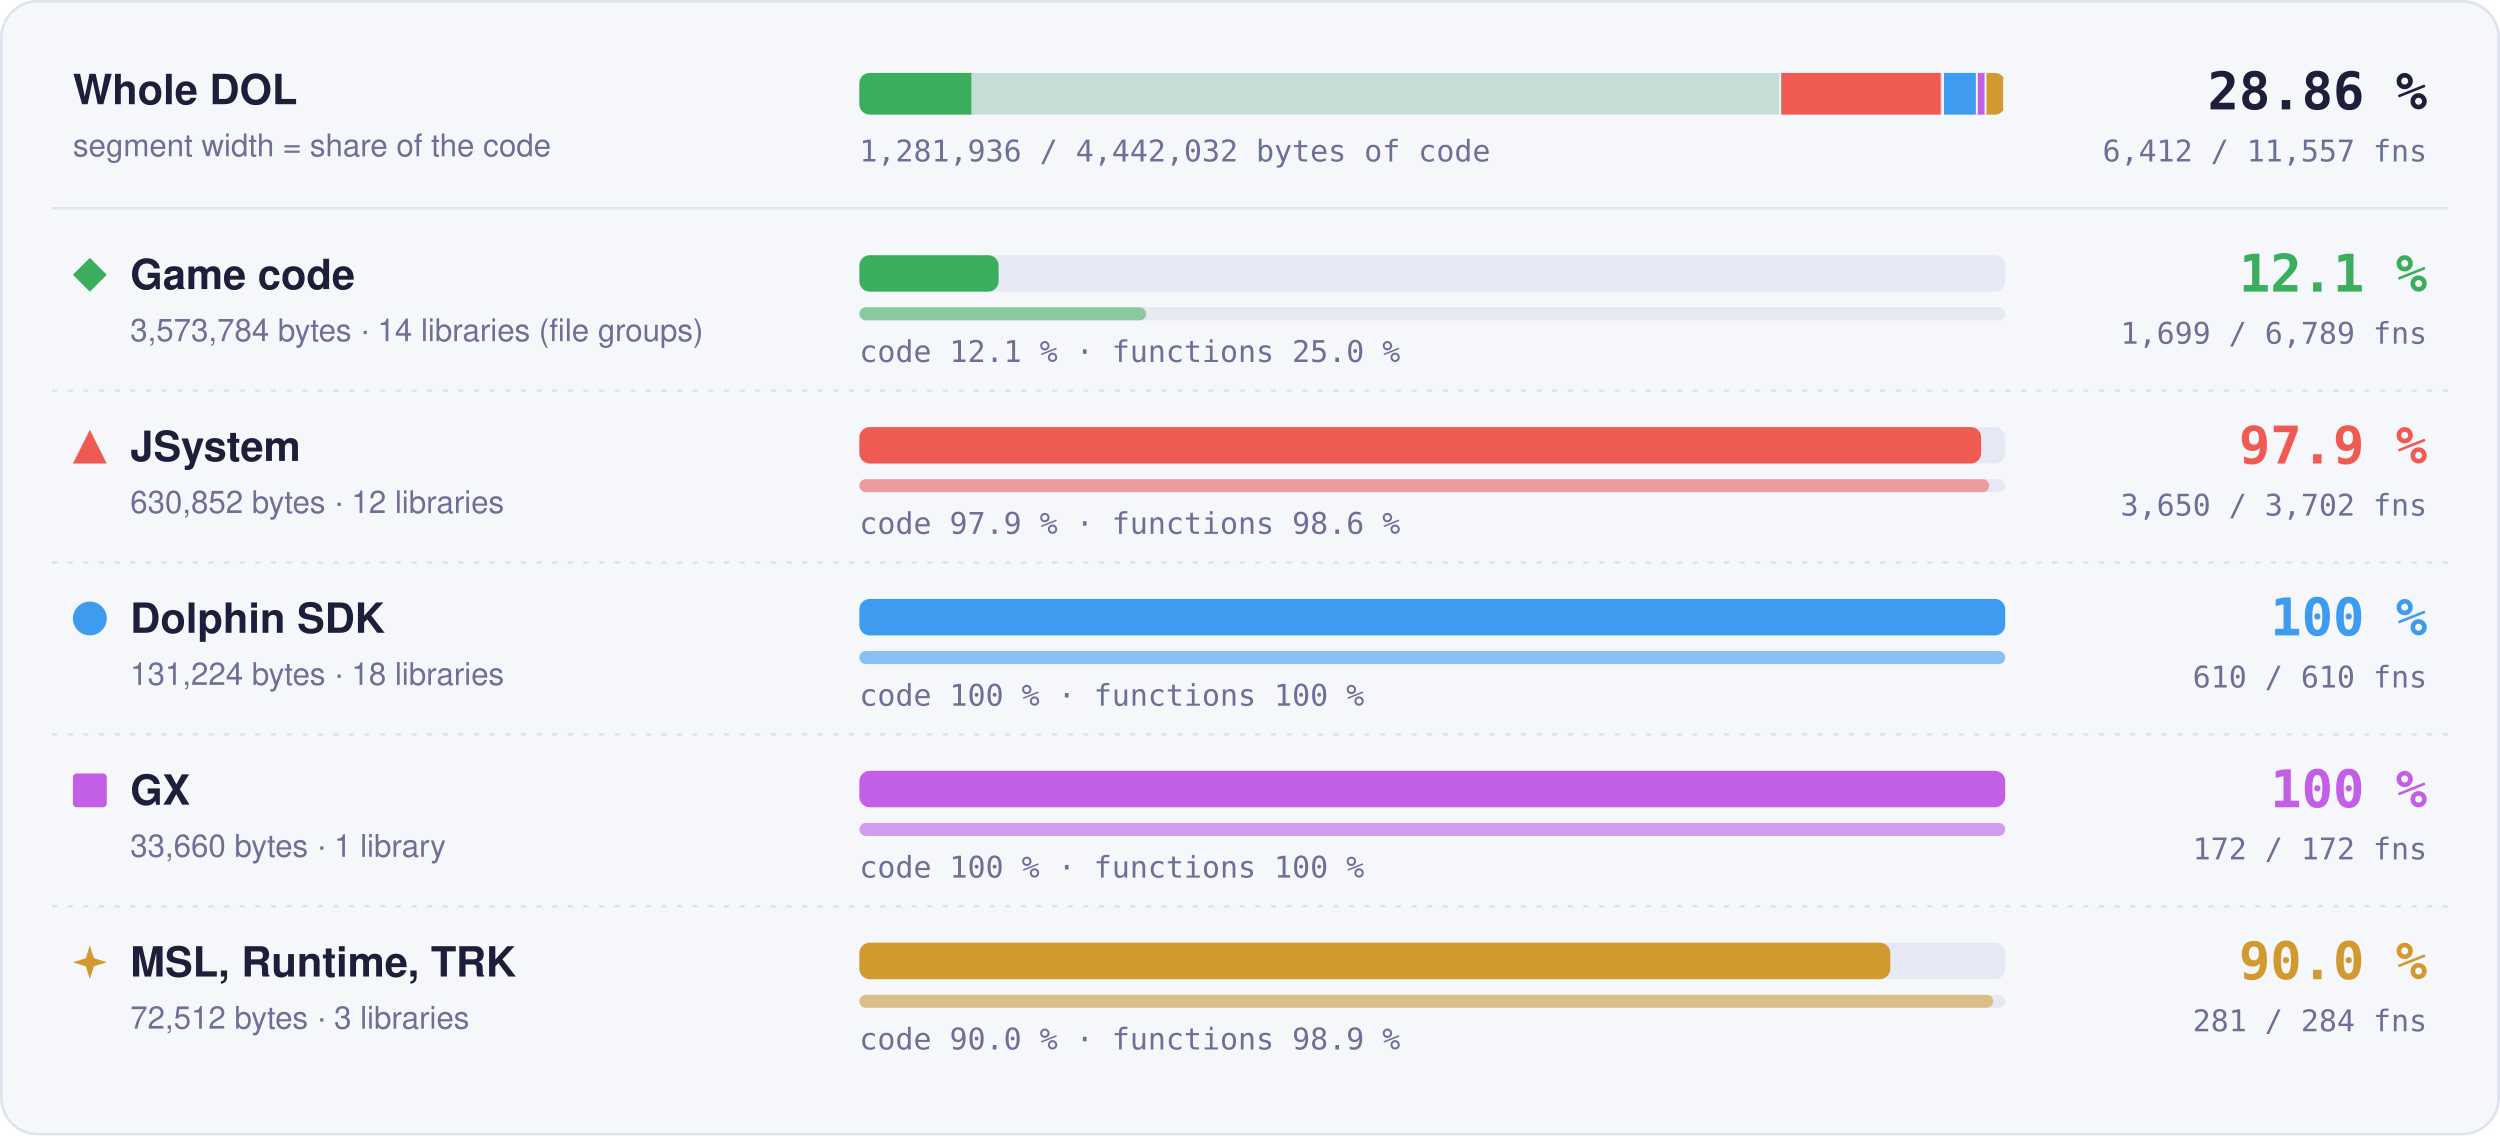
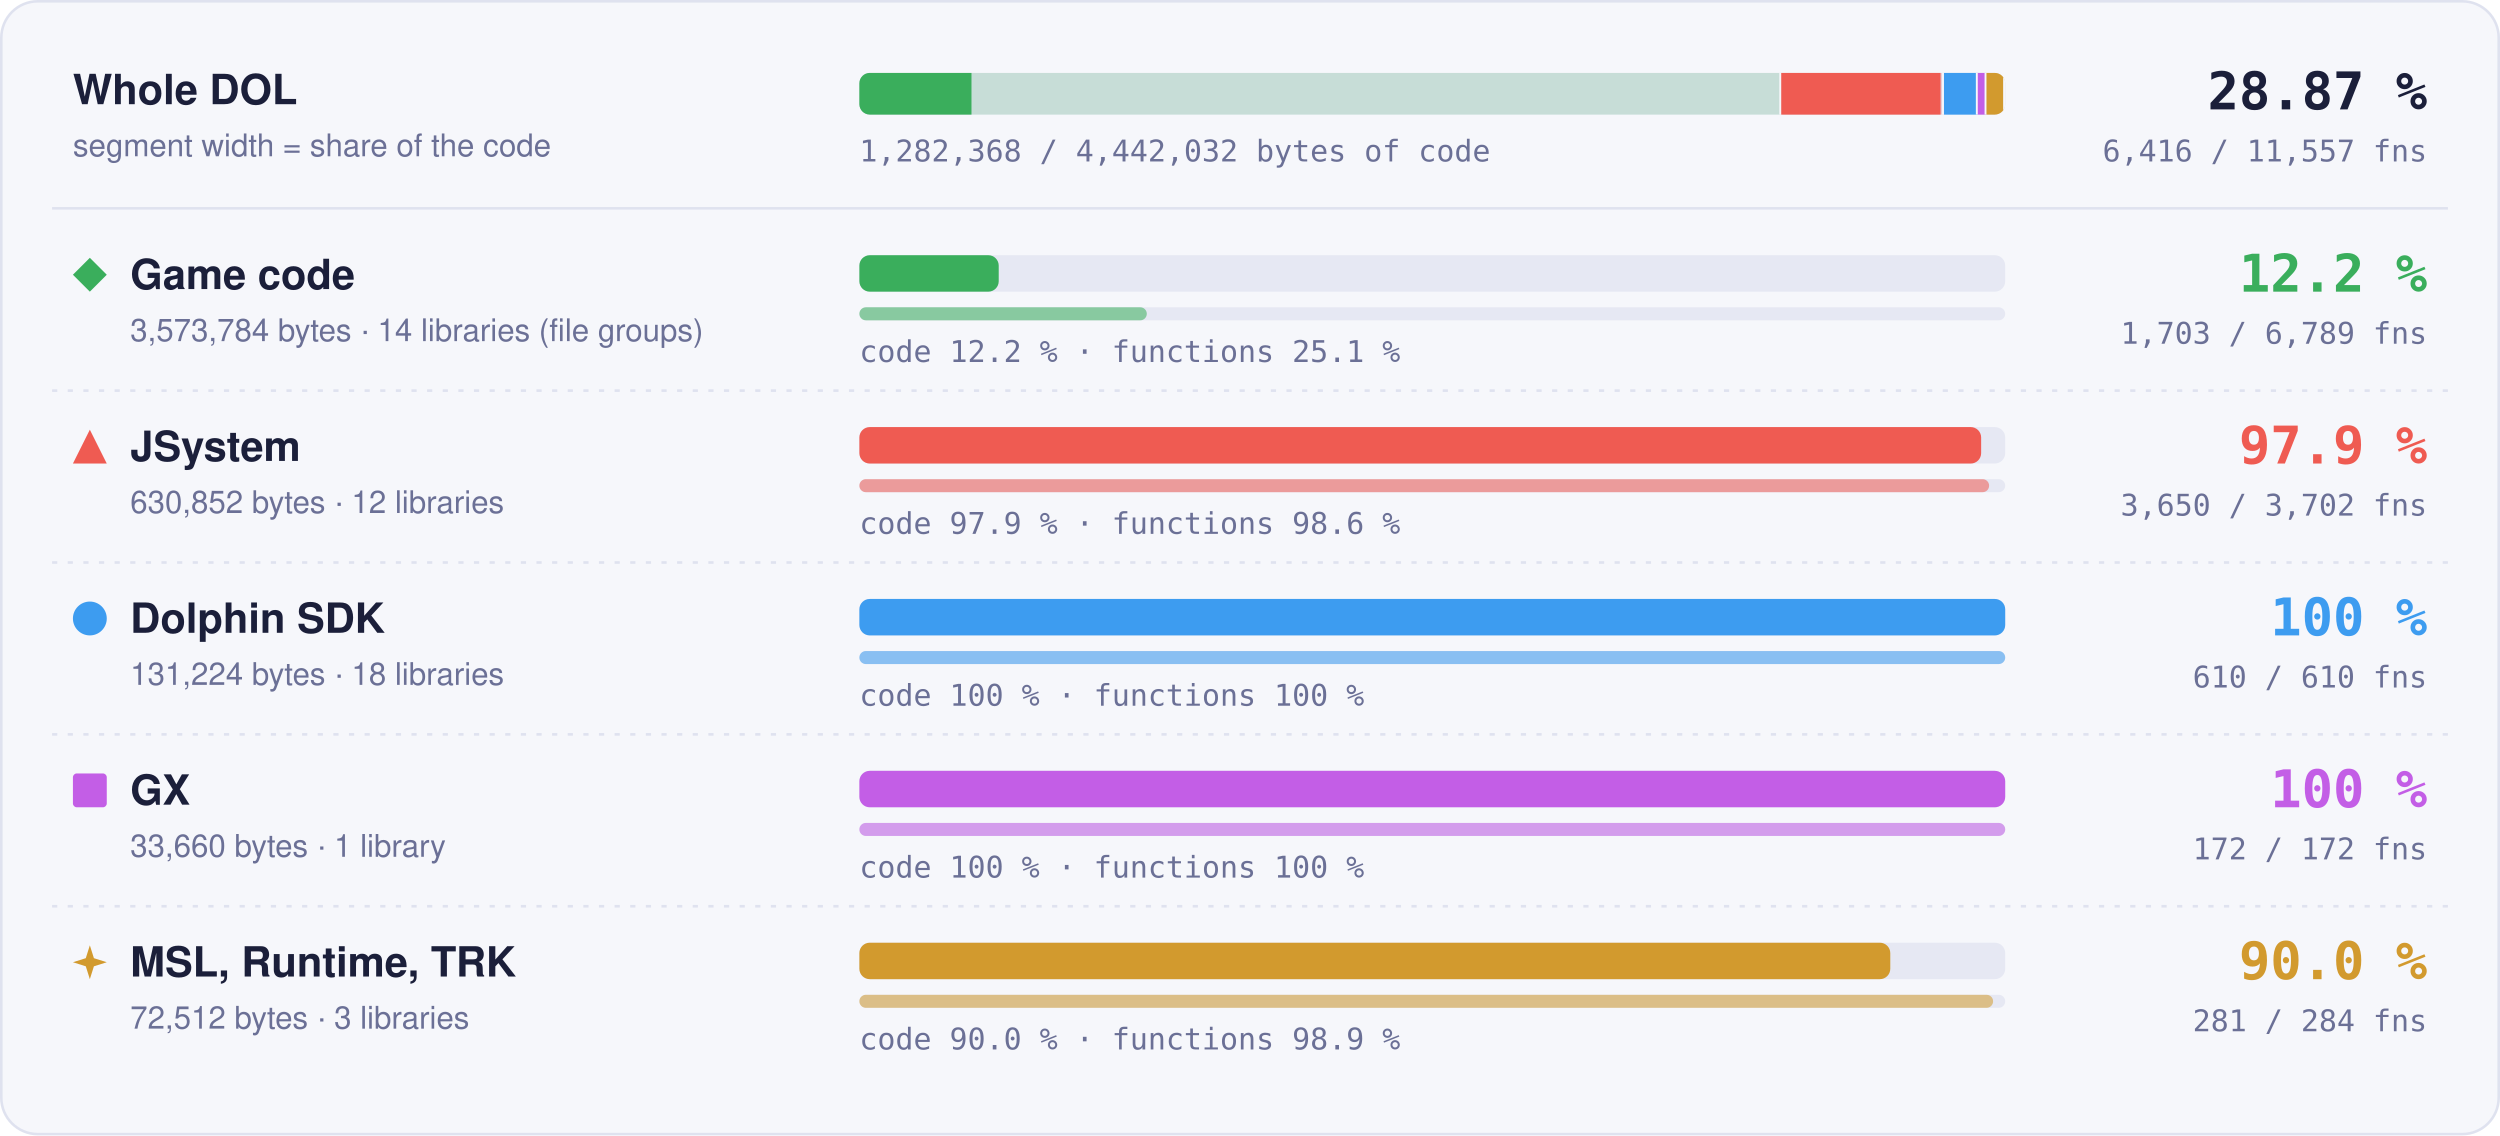
- <svg xmlns="http://www.w3.org/2000/svg" width="960" height="436" viewBox="0 0 960 436" role="img" aria-label="Matched code and functions per region: Game code 12.1 % of code, 1699 of 6789 functions; JSystem 97.9 % of code, 3650 of 3702 functions; Dolphin SDK 100 % of code, 610 of 610 functions; GX 100 % of code, 172 of 172 functions; MSL, Runtime, TRK 90.0 % of code, 281 of 284 functions">
+ <svg xmlns="http://www.w3.org/2000/svg" width="960" height="436" viewBox="0 0 960 436" role="img" aria-label="Matched code and functions per region: Game code 12.2 % of code, 1703 of 6789 functions; JSystem 97.9 % of code, 3650 of 3702 functions; Dolphin SDK 100 % of code, 610 of 610 functions; GX 100 % of code, 172 of 172 functions; MSL, Runtime, TRK 90.0 % of code, 281 of 284 functions">
  <style>text { font-family: -apple-system, BlinkMacSystemFont, 'Segoe UI', Helvetica, Arial, sans-serif; } .mono { font-family: ui-monospace, SFMono-Regular, 'SF Mono', Menlo, Consolas, monospace; } .grow { transform-box: fill-box; transform-origin: 0 50%; animation: grow 1.4s cubic-bezier(.2,.8,.2,1) both; } @keyframes grow { from { transform: scaleX(0); } } @media (prefers-reduced-motion: reduce) { * { animation: none !important; } }</style>
  <rect x="0.5" y="0.5" width="959" height="435" rx="14" fill="#f6f7fb" stroke="#dfe2ef" />
  <text x="28" y="40" font-size="16" font-weight="700" fill="#1b1f3a">Whole DOL</text>
  <text x="28" y="60" font-size="12" fill="#6b7096">segment width = share of the code</text>
  <rect x="330" y="28" width="440" height="16" rx="4" fill="#e6e8f3" />
  <clipPath id="wb">
    <rect x="330" y="28" width="440" height="16" rx="4" />
  </clipPath>
  <g clip-path="url(#wb)">
    <rect x="330.00" y="28" width="354.00" height="16" fill="#3aae5c" fill-opacity="0.18" />
-     <rect class="grow" x="330.00" y="28" width="43.01" height="16" fill="#3aae5c" />
+     <rect class="grow" x="330.00" y="28" width="43.05" height="16" fill="#3aae5c" />
    <rect x="683.25" y="28" width="1.5" height="16" fill="#f6f7fb" />
    <rect x="684.00" y="28" width="62.49" height="16" fill="#ef5b52" fill-opacity="0.18" />
    <rect class="grow" x="684.00" y="28" width="61.18" height="16" fill="#ef5b52" />
    <rect x="745.74" y="28" width="1.5" height="16" fill="#f6f7fb" />
    <rect x="746.49" y="28" width="13.00" height="16" fill="#3d9cf0" fill-opacity="0.18" />
    <rect class="grow" x="746.49" y="28" width="13.00" height="16" fill="#3d9cf0" />
    <rect x="758.73" y="28" width="1.5" height="16" fill="#f6f7fb" />
    <rect x="759.48" y="28" width="3.33" height="16" fill="#c35ee6" fill-opacity="0.18" />
    <rect class="grow" x="759.48" y="28" width="3.33" height="16" fill="#c35ee6" />
    <rect x="762.07" y="28" width="1.5" height="16" fill="#f6f7fb" />
    <rect x="762.82" y="28" width="7.18" height="16" fill="#d29a2e" fill-opacity="0.18" />
    <rect class="grow" x="762.82" y="28" width="6.46" height="16" fill="#d29a2e" />
    <rect x="769.25" y="28" width="1.5" height="16" fill="#f6f7fb" />
  </g>
-   <text x="932" y="42" text-anchor="end" class="mono" font-size="20" font-weight="700" fill="#1b1f3a">28.86 %</text>
-   <text x="932" y="62" text-anchor="end" class="mono" font-size="11.5" fill="#6b7096">6,412 / 11,557 fns</text>
-   <text x="330" y="62" class="mono" font-size="11.5" fill="#6b7096">1,281,936 / 4,442,032 bytes of code</text>
+   <text x="932" y="42" text-anchor="end" class="mono" font-size="20" font-weight="700" fill="#1b1f3a">28.87 %</text>
+   <text x="932" y="62" text-anchor="end" class="mono" font-size="11.5" fill="#6b7096">6,416 / 11,557 fns</text>
+   <text x="330" y="62" class="mono" font-size="11.5" fill="#6b7096">1,282,368 / 4,442,032 bytes of code</text>
  <line x1="20" x2="940" y1="80" y2="80" stroke="#dfe2ef" />
  <g fill="#3aae5c">
    <path d="M34.5 99L41 105.5L34.5 112L28 105.5Z" />
  </g>
  <text x="50" y="111" font-size="16" font-weight="700" fill="#1b1f3a">Game code</text>
  <text x="50" y="131" font-size="12" fill="#6b7096">3,573,784 bytes · 14 libraries (file groups)</text>
  <rect x="330" y="98" width="440" height="14" rx="4" fill="#e6e8f3" />
-   <rect class="grow" style="animation-delay:0.0s" x="330" y="98" width="53.46" height="14" rx="4" fill="#3aae5c" />
+   <rect class="grow" style="animation-delay:0.0s" x="330" y="98" width="53.51" height="14" rx="4" fill="#3aae5c" />
  <rect x="330" y="118" width="440" height="5" rx="2.5" fill="#e6e8f3" />
-   <rect class="grow" style="animation-delay:0.2s" x="330" y="118" width="110.11" height="5" rx="2.5" fill="#3aae5c" fill-opacity="0.55" />
-   <text x="330" y="139" class="mono" font-size="11.5" fill="#6b7096">code 12.1 % · functions 25.0 %</text>
-   <text x="932" y="112" text-anchor="end" class="mono" font-size="20" font-weight="700" fill="#3aae5c">12.1 %</text>
-   <text x="932" y="132" text-anchor="end" class="mono" font-size="11.5" fill="#6b7096">1,699 / 6,789 fns</text>
+   <rect class="grow" style="animation-delay:0.2s" x="330" y="118" width="110.37" height="5" rx="2.5" fill="#3aae5c" fill-opacity="0.55" />
+   <text x="330" y="139" class="mono" font-size="11.5" fill="#6b7096">code 12.2 % · functions 25.1 %</text>
+   <text x="932" y="112" text-anchor="end" class="mono" font-size="20" font-weight="700" fill="#3aae5c">12.2 %</text>
+   <text x="932" y="132" text-anchor="end" class="mono" font-size="11.5" fill="#6b7096">1,703 / 6,789 fns</text>
  <line x1="20" x2="940" y1="150" y2="150" stroke="#dfe2ef" stroke-dasharray="2 4" />
  <g fill="#ef5b52">
    <path d="M34.5 165L41 178L28 178Z" />
  </g>
  <text x="50" y="177" font-size="16" font-weight="700" fill="#1b1f3a">JSystem</text>
  <text x="50" y="197" font-size="12" fill="#6b7096">630,852 bytes · 12 libraries</text>
  <rect x="330" y="164" width="440" height="14" rx="4" fill="#e6e8f3" />
  <rect class="grow" style="animation-delay:0.1s" x="330" y="164" width="430.76" height="14" rx="4" fill="#ef5b52" />
  <rect x="330" y="184" width="440" height="5" rx="2.5" fill="#e6e8f3" />
  <rect class="grow" style="animation-delay:0.3s" x="330" y="184" width="433.82" height="5" rx="2.5" fill="#ef5b52" fill-opacity="0.55" />
  <text x="330" y="205" class="mono" font-size="11.5" fill="#6b7096">code 97.9 % · functions 98.6 %</text>
  <text x="932" y="178" text-anchor="end" class="mono" font-size="20" font-weight="700" fill="#ef5b52">97.9 %</text>
  <text x="932" y="198" text-anchor="end" class="mono" font-size="11.5" fill="#6b7096">3,650 / 3,702 fns</text>
  <line x1="20" x2="940" y1="216" y2="216" stroke="#dfe2ef" stroke-dasharray="2 4" />
  <g fill="#3d9cf0">
    <circle cx="34.5" cy="237.5" r="6.5" />
  </g>
  <text x="50" y="243" font-size="16" font-weight="700" fill="#1b1f3a">Dolphin SDK</text>
  <text x="50" y="263" font-size="12" fill="#6b7096">131,224 bytes · 18 libraries</text>
  <rect x="330" y="230" width="440" height="14" rx="4" fill="#e6e8f3" />
  <rect class="grow" style="animation-delay:0.2s" x="330" y="230" width="440.00" height="14" rx="4" fill="#3d9cf0" />
  <rect x="330" y="250" width="440" height="5" rx="2.5" fill="#e6e8f3" />
  <rect class="grow" style="animation-delay:0.4s" x="330" y="250" width="440.00" height="5" rx="2.5" fill="#3d9cf0" fill-opacity="0.55" />
  <text x="330" y="271" class="mono" font-size="11.5" fill="#6b7096">code 100 % · functions 100 %</text>
  <text x="932" y="244" text-anchor="end" class="mono" font-size="20" font-weight="700" fill="#3d9cf0">100 %</text>
  <text x="932" y="264" text-anchor="end" class="mono" font-size="11.5" fill="#6b7096">610 / 610 fns</text>
  <line x1="20" x2="940" y1="282" y2="282" stroke="#dfe2ef" stroke-dasharray="2 4" />
  <g fill="#c35ee6">
    <rect x="28" y="297" width="13" height="13" rx="1.5" />
  </g>
  <text x="50" y="309" font-size="16" font-weight="700" fill="#1b1f3a">GX</text>
  <text x="50" y="329" font-size="12" fill="#6b7096">33,660 bytes · 1 library</text>
  <rect x="330" y="296" width="440" height="14" rx="4" fill="#e6e8f3" />
  <rect class="grow" style="animation-delay:0.3s" x="330" y="296" width="440.00" height="14" rx="4" fill="#c35ee6" />
  <rect x="330" y="316" width="440" height="5" rx="2.5" fill="#e6e8f3" />
  <rect class="grow" style="animation-delay:0.5s" x="330" y="316" width="440.00" height="5" rx="2.5" fill="#c35ee6" fill-opacity="0.55" />
  <text x="330" y="337" class="mono" font-size="11.5" fill="#6b7096">code 100 % · functions 100 %</text>
  <text x="932" y="310" text-anchor="end" class="mono" font-size="20" font-weight="700" fill="#c35ee6">100 %</text>
  <text x="932" y="330" text-anchor="end" class="mono" font-size="11.5" fill="#6b7096">172 / 172 fns</text>
  <line x1="20" x2="940" y1="348" y2="348" stroke="#dfe2ef" stroke-dasharray="2 4" />
  <g fill="#d29a2e">
    <path d="M34.5 363L36.06 367.94L41 369.5L36.06 371.06L34.5 376L32.94 371.06L28 369.5L32.94 367.94Z" />
  </g>
  <text x="50" y="375" font-size="16" font-weight="700" fill="#1b1f3a">MSL, Runtime, TRK</text>
  <text x="50" y="395" font-size="12" fill="#6b7096">72,512 bytes · 3 libraries</text>
  <rect x="330" y="362" width="440" height="14" rx="4" fill="#e6e8f3" />
  <rect class="grow" style="animation-delay:0.4s" x="330" y="362" width="395.87" height="14" rx="4" fill="#d29a2e" />
  <rect x="330" y="382" width="440" height="5" rx="2.5" fill="#e6e8f3" />
  <rect class="grow" style="animation-delay:0.6s" x="330" y="382" width="435.35" height="5" rx="2.5" fill="#d29a2e" fill-opacity="0.55" />
  <text x="330" y="403" class="mono" font-size="11.5" fill="#6b7096">code 90.0 % · functions 98.9 %</text>
  <text x="932" y="376" text-anchor="end" class="mono" font-size="20" font-weight="700" fill="#d29a2e">90.0 %</text>
  <text x="932" y="396" text-anchor="end" class="mono" font-size="11.5" fill="#6b7096">281 / 284 fns</text>
</svg>
